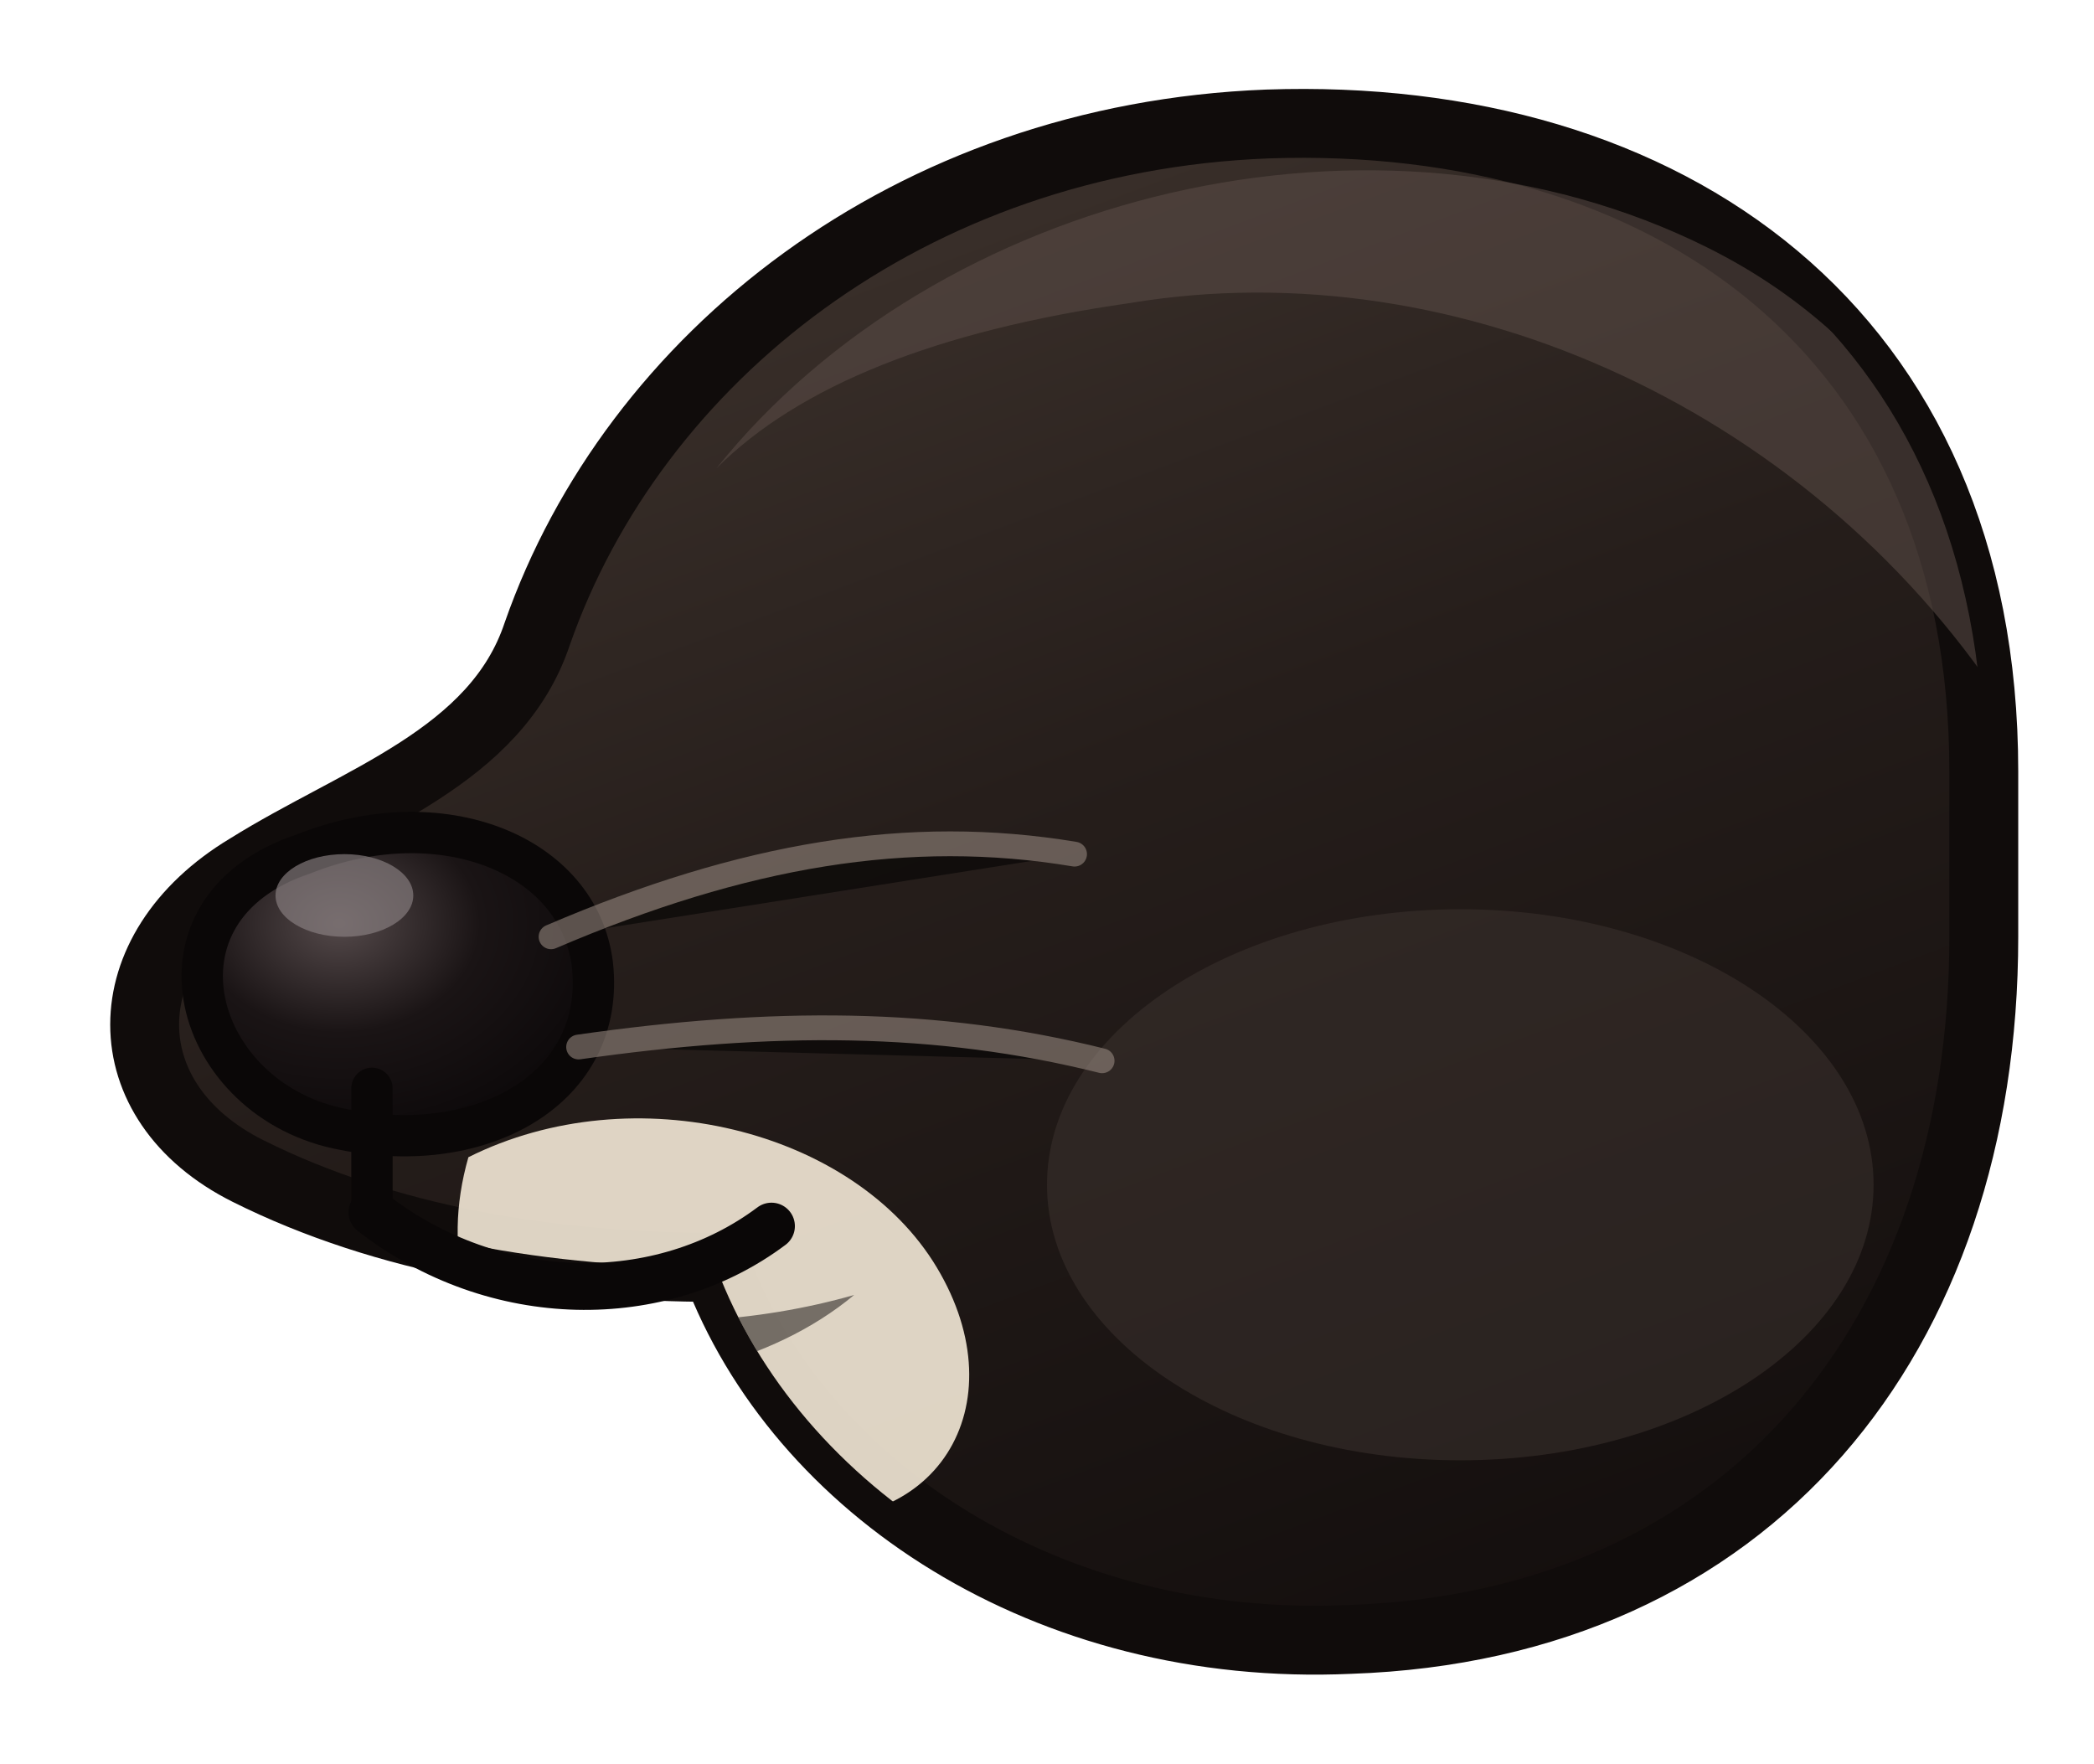
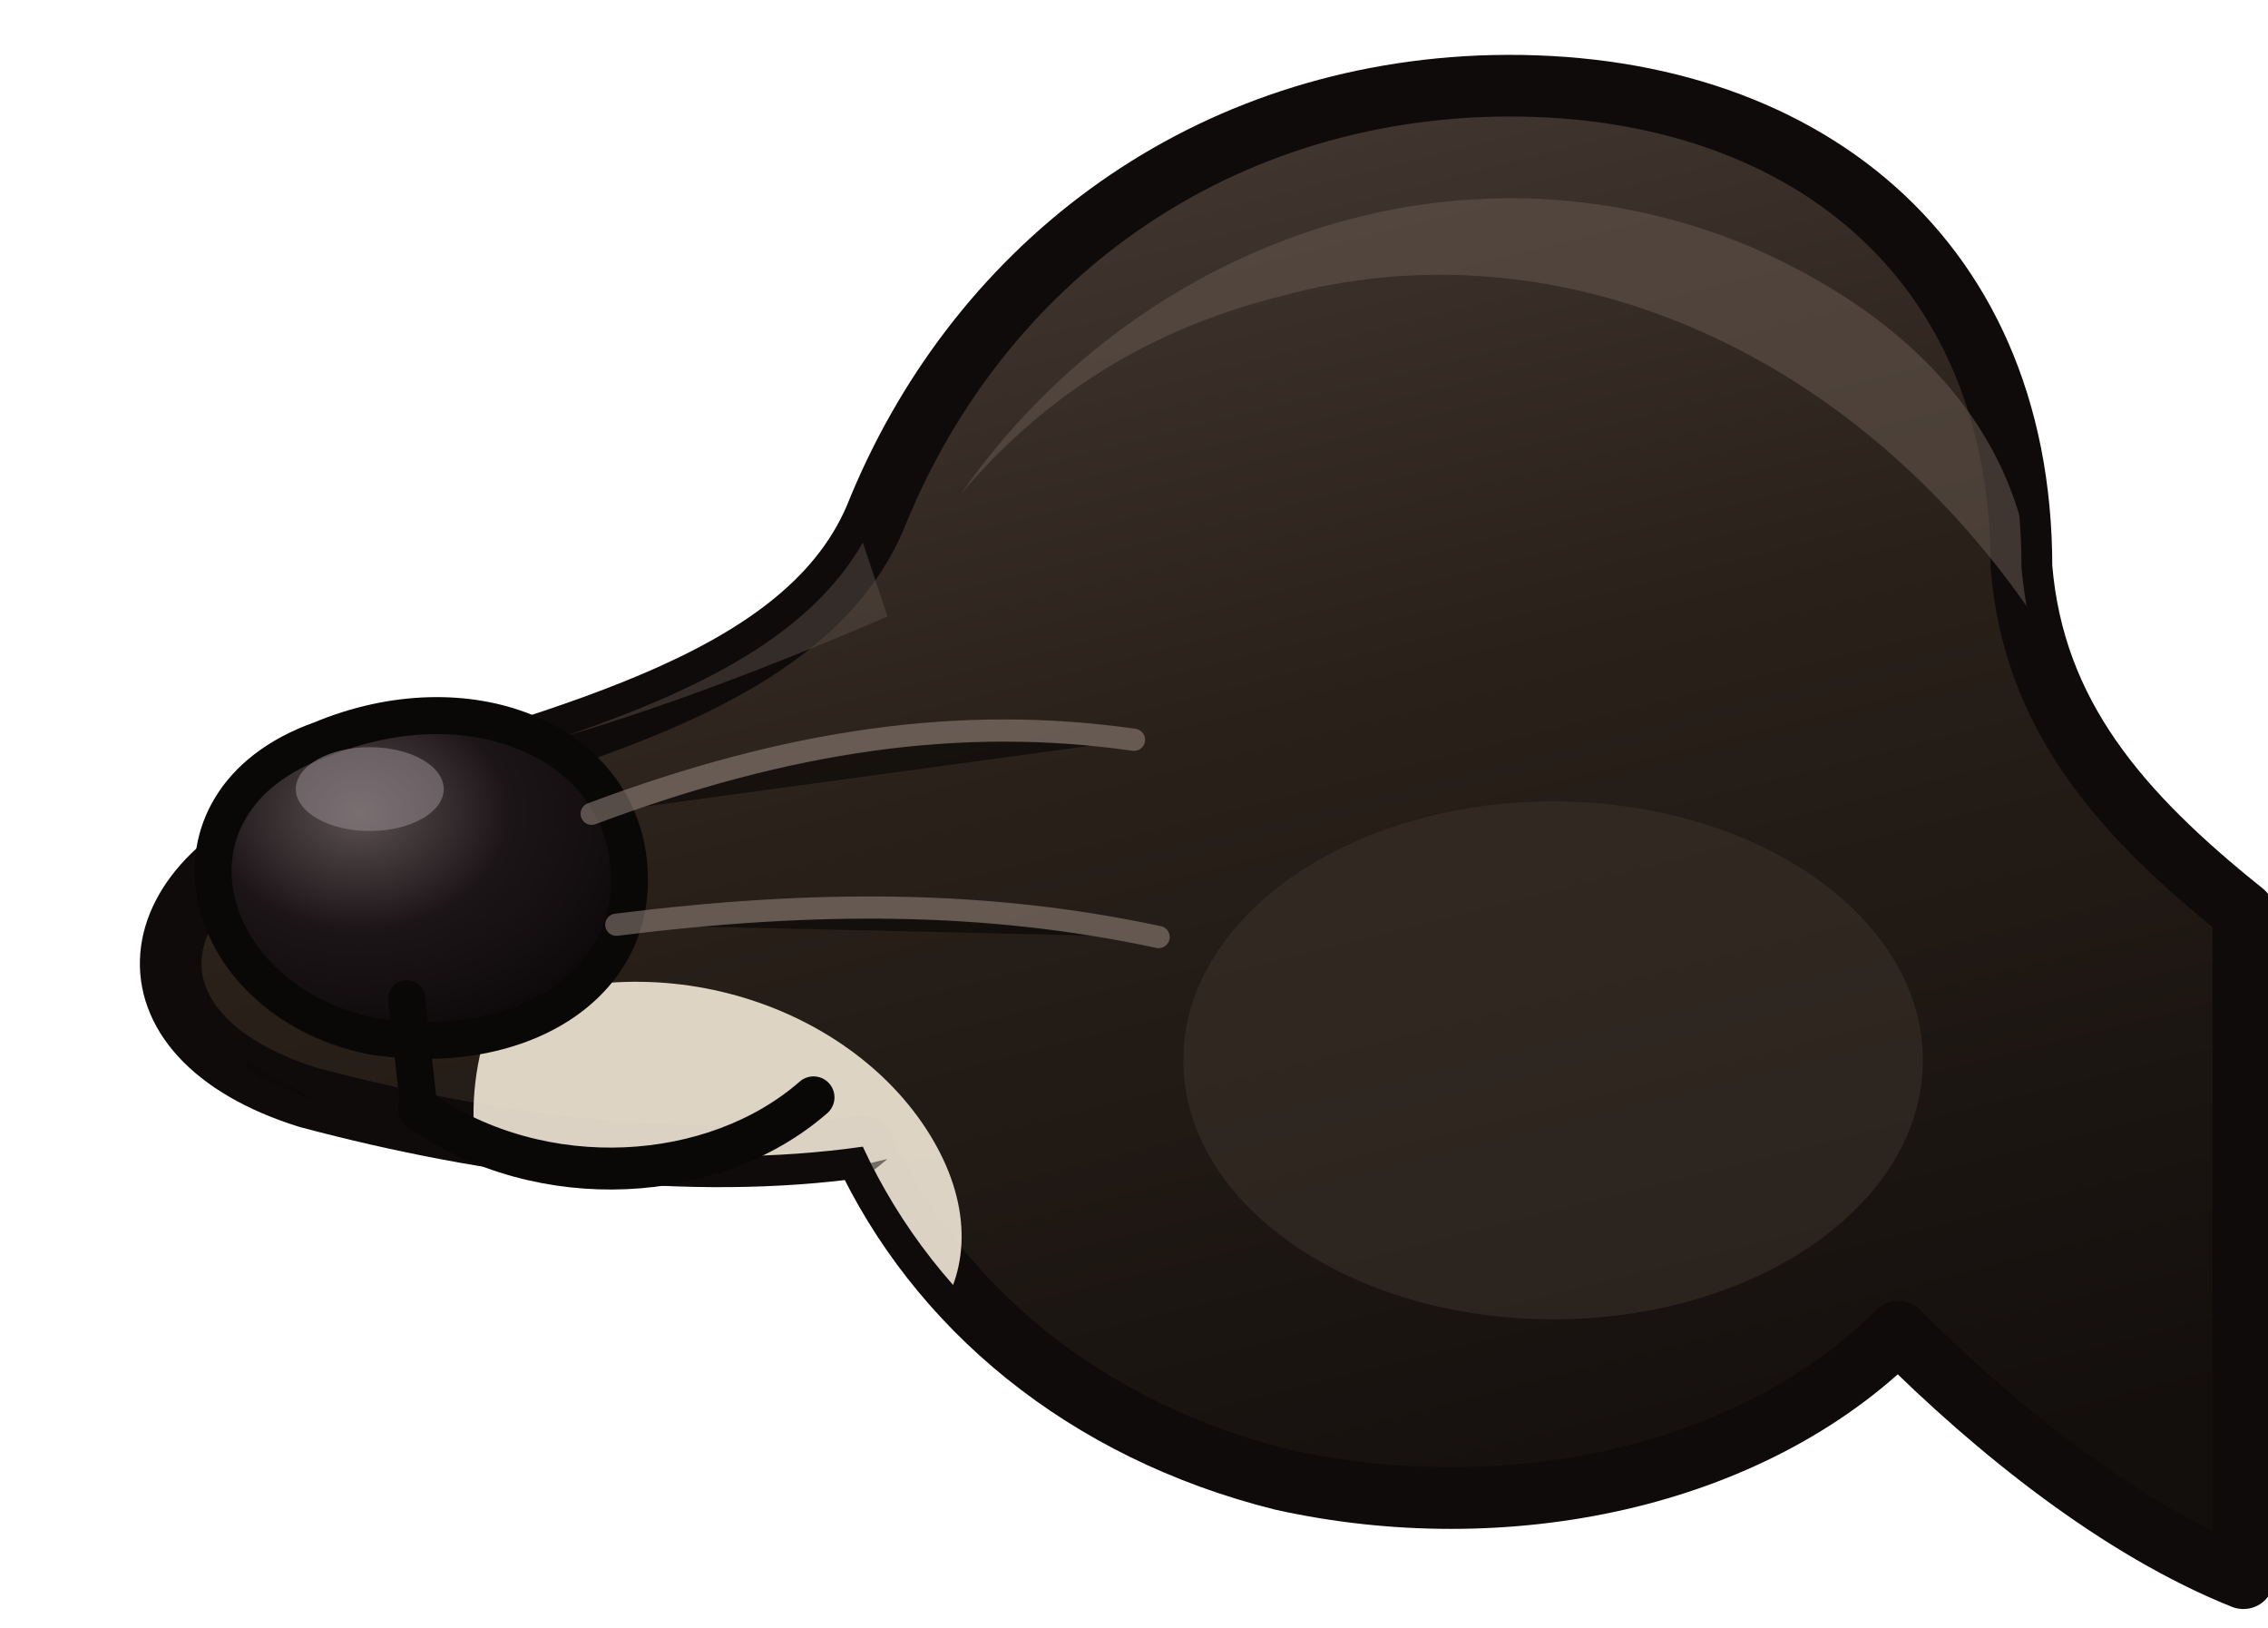
- <svg xmlns="http://www.w3.org/2000/svg" width="152" height="128" viewBox="0 0 152 128">
+ <svg xmlns="http://www.w3.org/2000/svg" width="184" height="132" viewBox="0 0 184 132">
  <defs>
-     <linearGradient id="rhFur" x1="0.25" y1="0" x2="0.7" y2="1">
-       <stop offset="0" stop-color="#40352f" />
-       <stop offset="0.45" stop-color="#261e1b" />
-       <stop offset="1" stop-color="#140f0e" />
+     <linearGradient id="rhFur" x1="0.3" y1="0" x2="0.65" y2="1">
+       <stop offset="0" stop-color="#473b35" />
+       <stop offset="0.45" stop-color="#292019" />
+       <stop offset="1" stop-color="#130f0d" />
    </linearGradient>
    <radialGradient id="rhNose" cx="0.35" cy="0.3" r="0.8">
-       <stop offset="0" stop-color="#54494a" />
-       <stop offset="0.45" stop-color="#1a1415" />
+       <stop offset="0" stop-color="#5b5052" />
+       <stop offset="0.45" stop-color="#1c1517" />
      <stop offset="1" stop-color="#0a0708" />
    </radialGradient>
    <clipPath id="rhClip">
-       <path d="M144 56 C144 24 121 8 92 9 C66 10 46 26 39 46 C36 55 26 58 18 63 C8 69 8 80 18 85 C28 90 40 92 52 92 C58 108 76 120 98 119 C127 118 144 97 144 68Z" />
+       <path d="M164 46 C164 20 145 6 120 7 C97 8 79 22 71 42 C65 56 44 60 26 66 C11 71 9 84 25 89 C40 93 56 95 70 93 C76 106 88 116 104 120 C122 124 142 120 154 108 C162 116 172 124 182 128 L182 74 C172 66 165 58 164 46Z" />
    </clipPath>
  </defs>
-   <path d="M144 56 C144 24 121 8 92 9 C66 10 46 26 39 46 C36 55 26 58 18 63 C8 69 8 80 18 85 C28 90 40 92 52 92 C58 108 76 120 98 119 C127 118 144 97 144 68Z" fill="url(#rhFur)" stroke="#100c0b" stroke-width="5" stroke-linejoin="round" />
+   <path d="M164 46 C164 20 145 6 120 7 C97 8 79 22 71 42 C65 56 44 60 26 66 C11 71 9 84 25 89 C40 93 56 95 70 93 C76 106 88 116 104 120 C122 124 142 120 154 108 C162 116 172 124 182 128 L182 74 C172 66 165 58 164 46Z" fill="url(#rhFur)" stroke="#0f0b0a" stroke-width="5" stroke-linejoin="round" />
  <g clip-path="url(#rhClip)">
-     <path d="M52 34 C68 14 100 6 124 18 C138 25 145 38 146 52 C132 30 106 18 82 22 C68 24 58 28 52 34Z" fill="#5b4d47" opacity="0.55" />
-     <ellipse cx="106" cy="86" rx="30" ry="20" fill="#3b312d" opacity="0.55" />
-     <path d="M34 84 C46 78 62 82 68 92 C74 102 68 112 56 110 C42 108 30 98 34 84Z" fill="#efe4d2" opacity="0.92" />
-     <path d="M14 86 C30 96 48 98 62 94 C50 104 26 102 14 92Z" fill="#0b0808" opacity="0.5" />
+     <path d="M78 40 C92 20 118 10 142 20 C158 27 165 38 165 50 C150 28 126 18 104 24 C92 27 84 33 78 40Z" fill="#61534b" opacity="0.6" />
+     <path d="M70 44 C56 52 40 58 26 64 C42 62 58 56 72 50Z" fill="#5a4d46" opacity="0.5" />
+     <ellipse cx="126" cy="86" rx="30" ry="21" fill="#3e332c" opacity="0.5" />
+     <path d="M40 82 C54 76 70 82 76 93 C82 104 74 114 60 112 C46 110 34 98 40 82Z" fill="#f2e8d7" opacity="0.9" />
+     <path d="M20 86 C36 96 56 98 72 94 C58 106 32 104 20 92Z" fill="#0b0808" opacity="0.5" />
  </g>
-   <path d="M22 62 C32 58 42 62 43 70 C44 79 35 84 25 82 C14 80 10 66 22 62Z" fill="url(#rhNose)" stroke="#0a0707" stroke-width="3" stroke-linejoin="round" />
-   <ellipse cx="25" cy="65" rx="5" ry="3" fill="#8b8183" opacity="0.65" />
-   <path d="M27 79 L27 88" stroke="#0a0707" stroke-width="3" stroke-linecap="round" />
-   <path d="M27 88 C36 95 48 95 56 89" fill="none" stroke="#0a0707" stroke-width="3.4" stroke-linecap="round" />
-   <g stroke="#9e9086" stroke-width="1.8" stroke-linecap="round" opacity="0.55">
-     <path d="M40 68 C54 62 66 60 78 62" />
-     <path d="M42 76 C56 74 68 74 80 77" />
+   <path d="M26 60 C38 55 50 60 51 70 C52 80 42 86 30 84 C16 81 12 65 26 60Z" fill="url(#rhNose)" stroke="#0a0707" stroke-width="3" stroke-linejoin="round" />
+   <ellipse cx="30" cy="64" rx="6" ry="3.4" fill="#8d8285" opacity="0.6" />
+   <path d="M33 81 L34 90" stroke="#0a0707" stroke-width="3" stroke-linecap="round" />
+   <path d="M34 90 C44 97 58 96 66 89" fill="none" stroke="#0a0707" stroke-width="3.4" stroke-linecap="round" />
+   <g stroke="#a39489" stroke-width="1.8" stroke-linecap="round" opacity="0.5">
+     <path d="M48 66 C64 60 78 58 92 60" />
+     <path d="M50 75 C66 73 80 73 94 76" />
  </g>
</svg>
